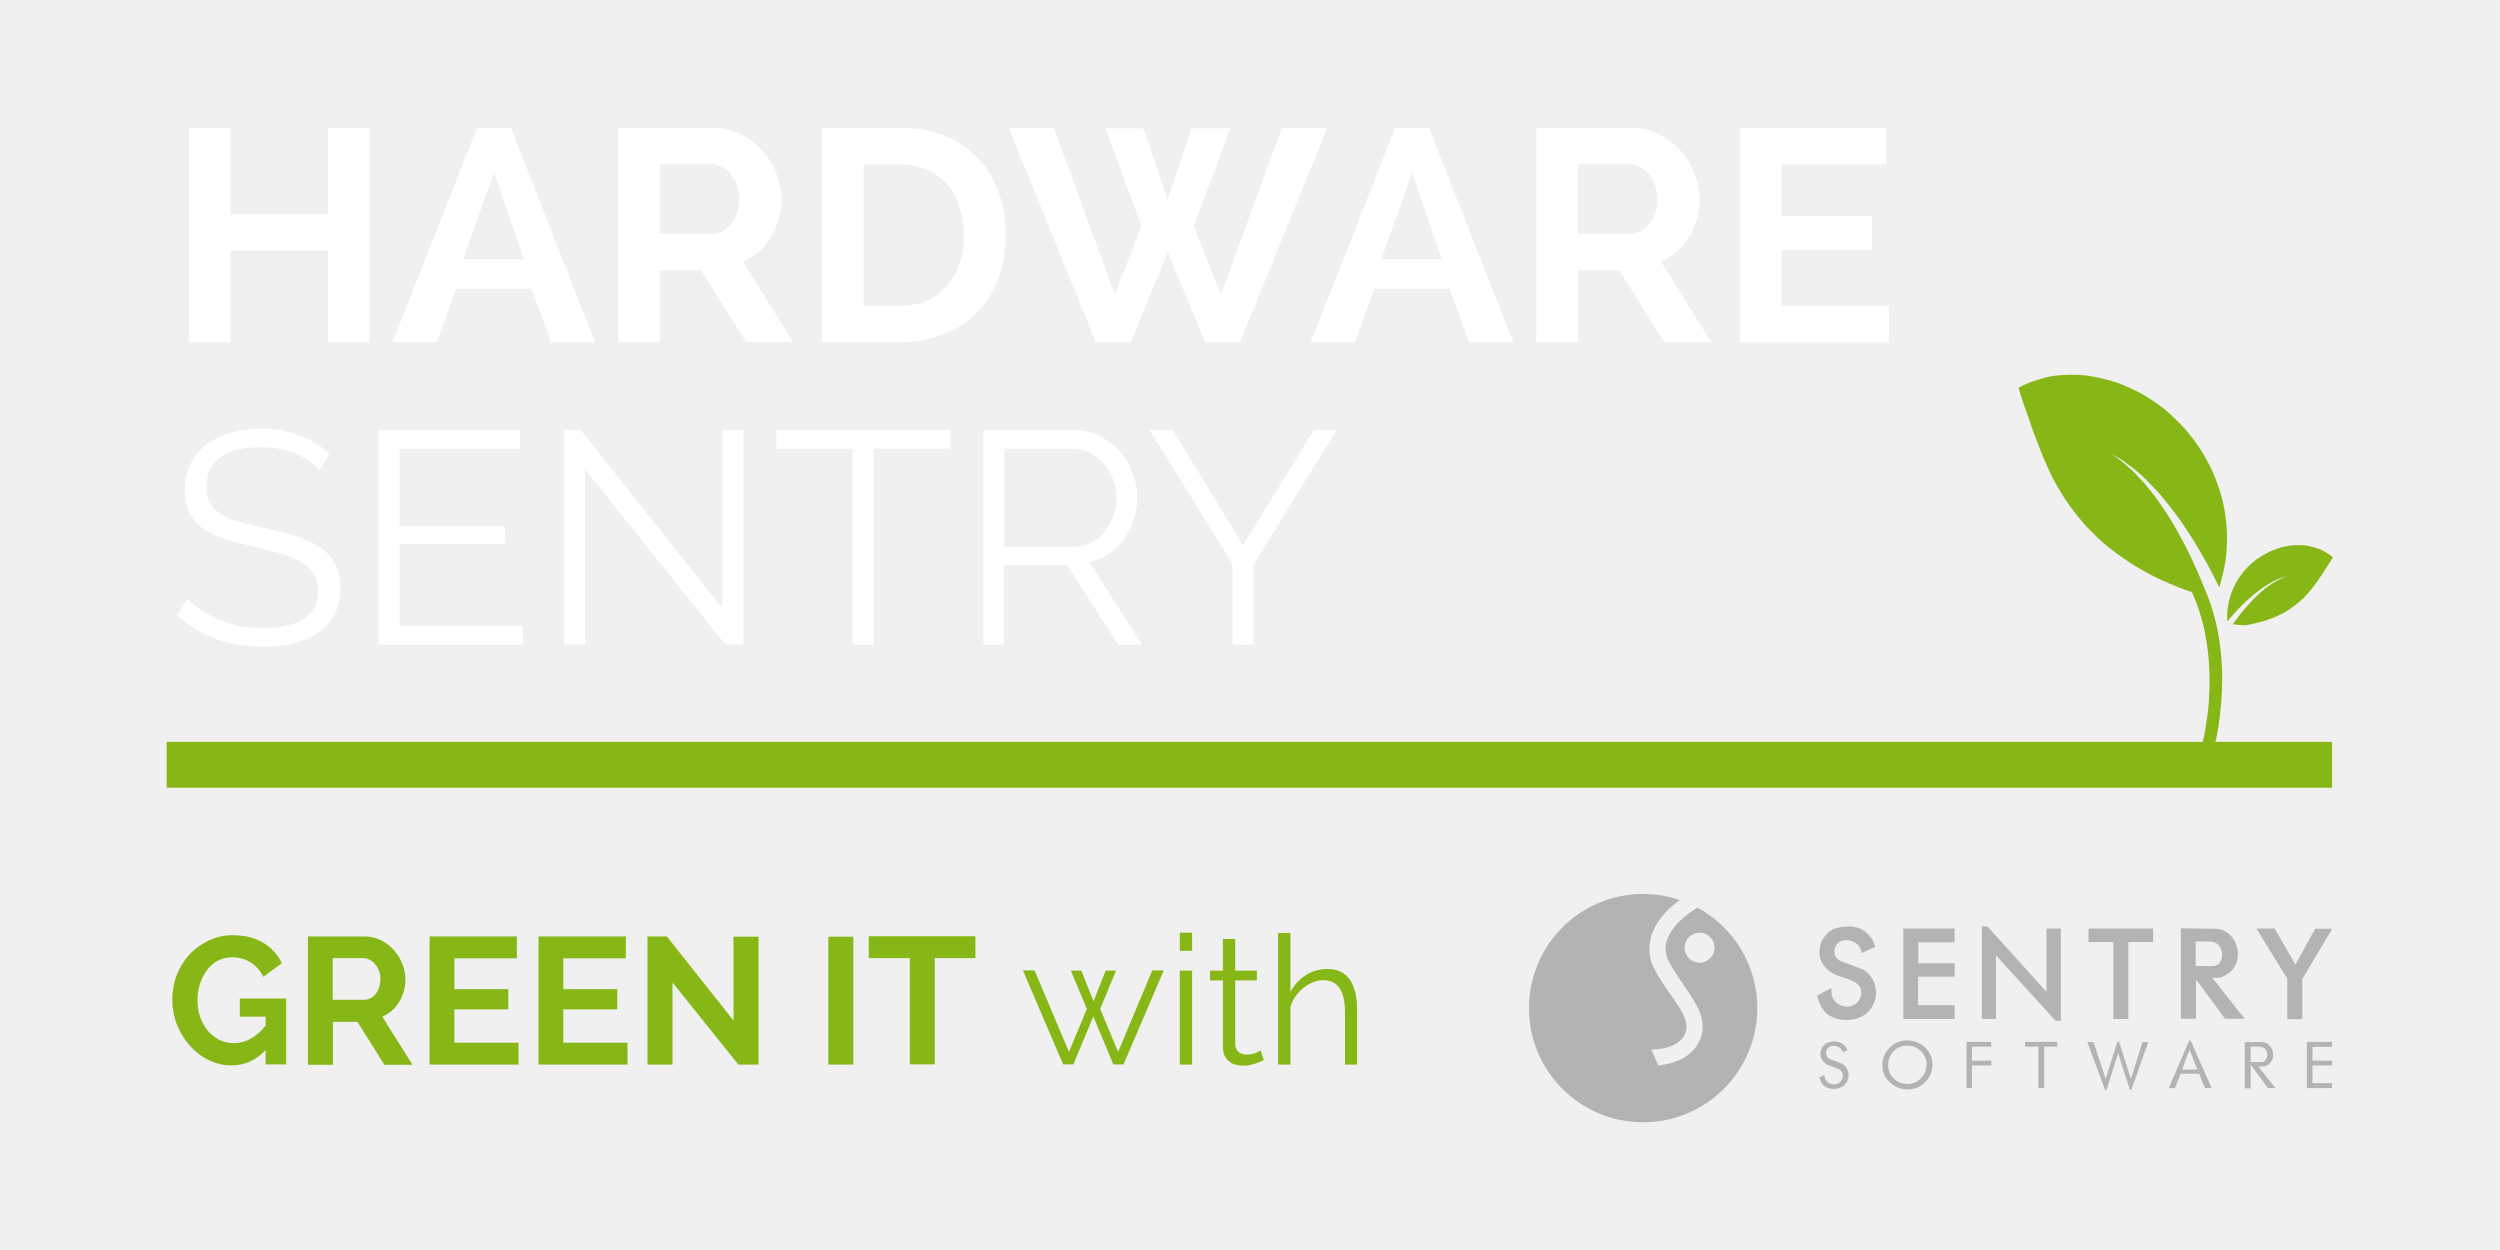
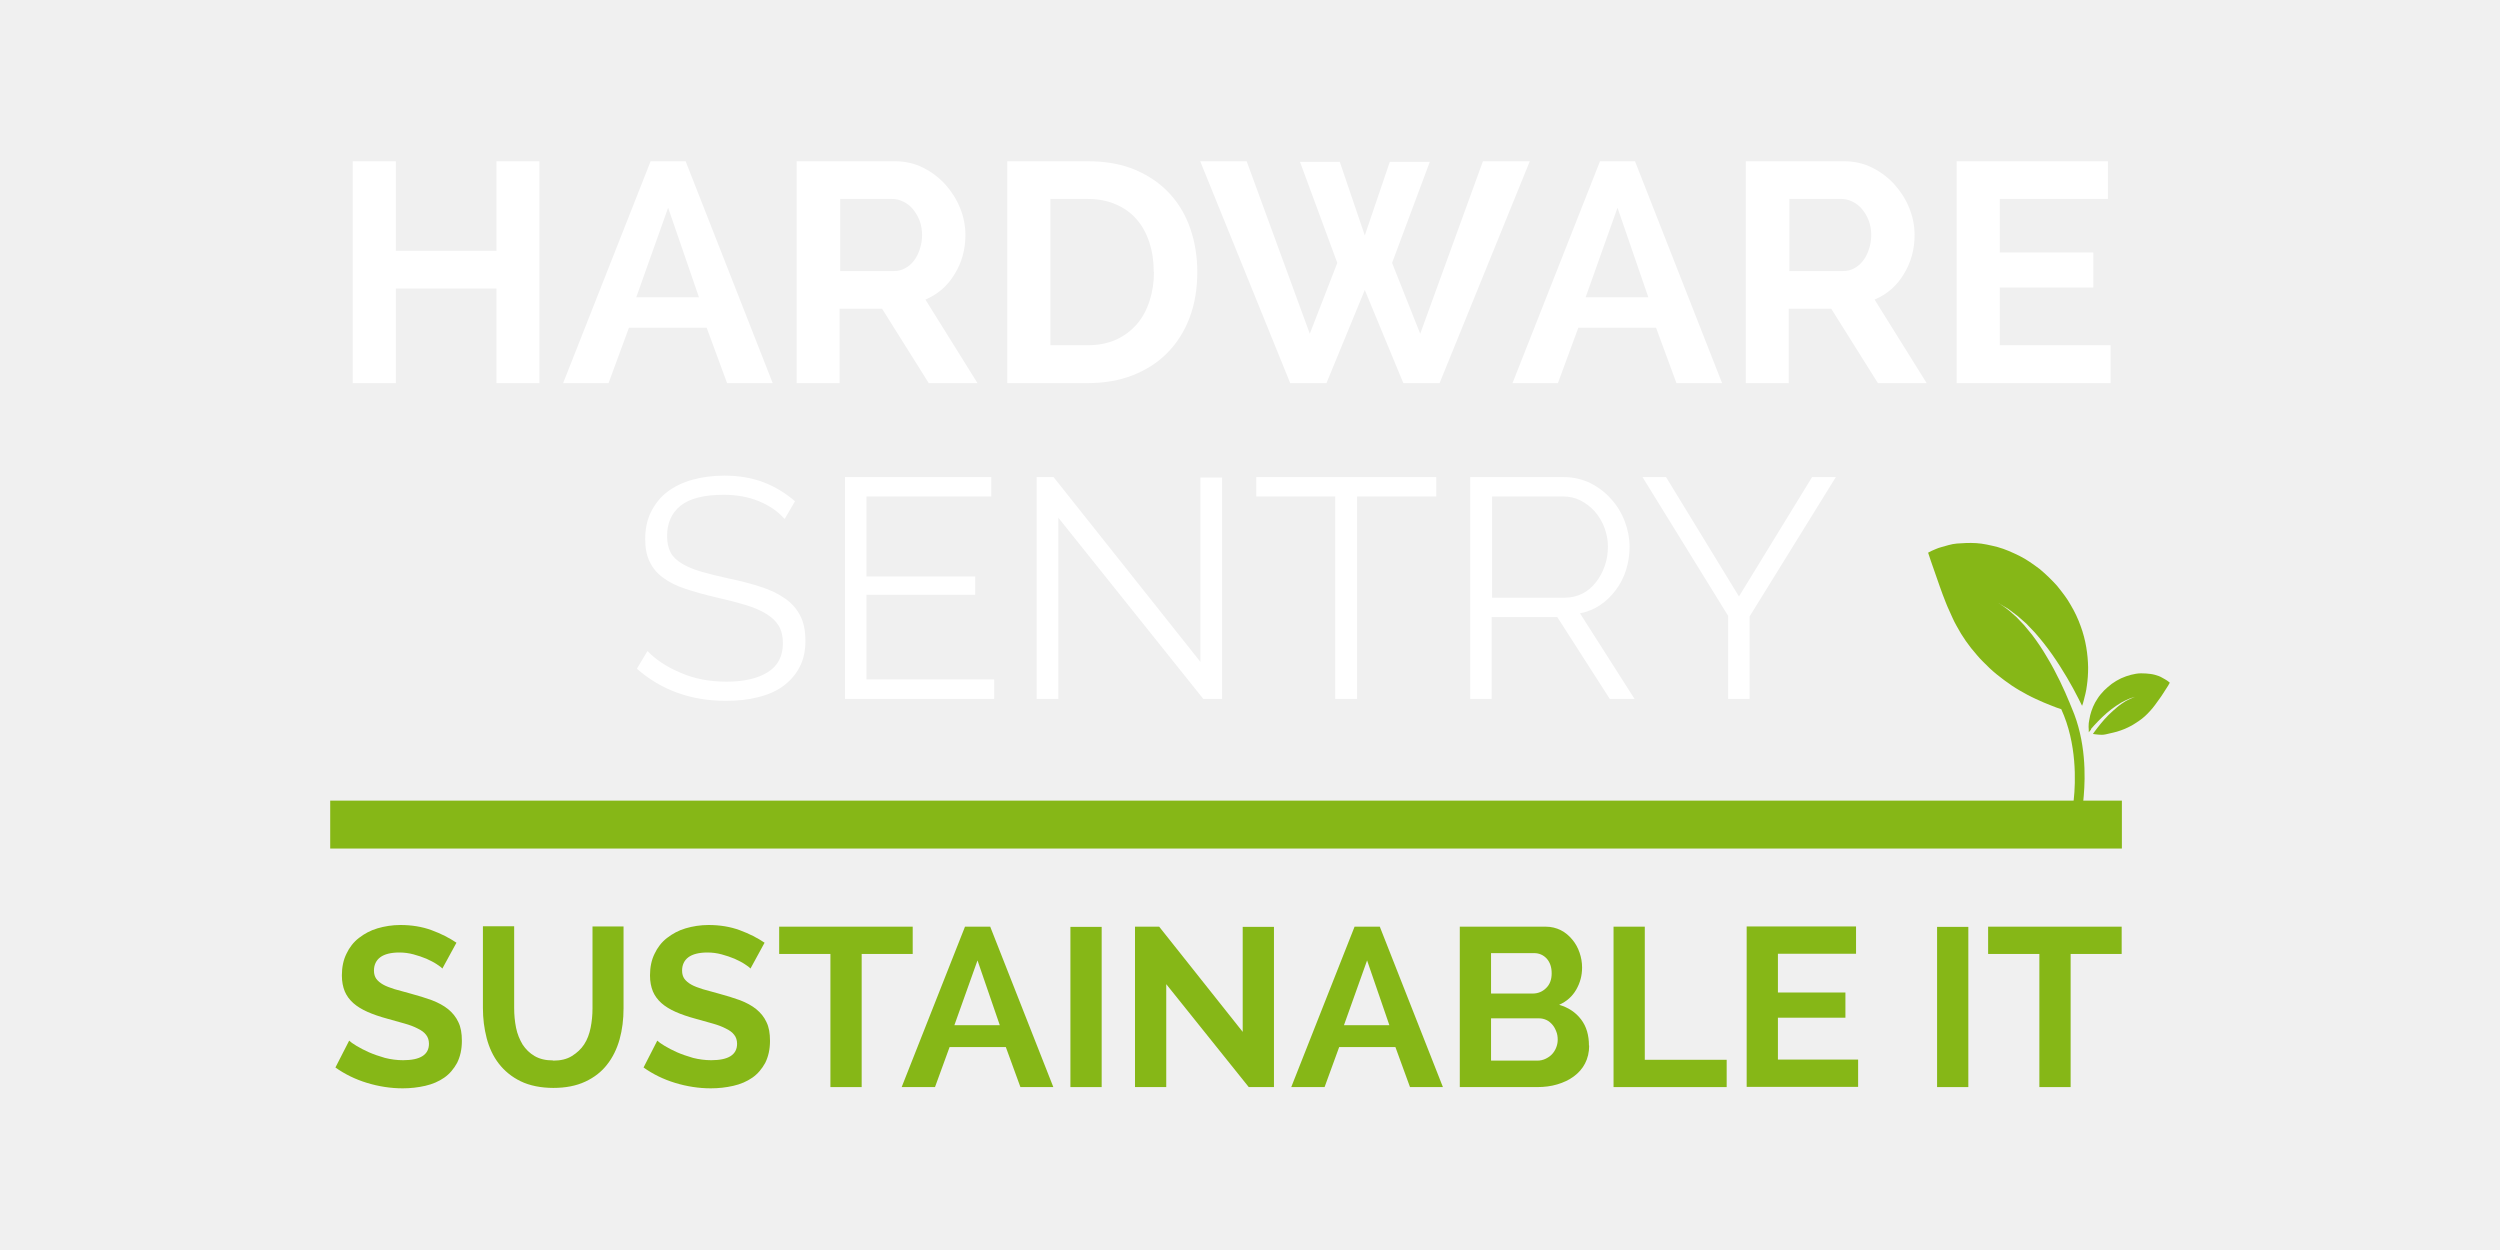
- <svg xmlns="http://www.w3.org/2000/svg" viewBox="0 0 120 60">
+ <svg xmlns="http://www.w3.org/2000/svg" id="storage_monitoring" viewBox="0 0 120 60">
  <defs>
-     <style>.e{fill:#fff;}.f{fill:#86b717;}.g{fill:#b3b3b3;}</style>
+     <style>.cls-1{fill:#fff;}.cls-2{fill:#86b717;}</style>
  </defs>
-   <g id="a" />
-   <g id="b">
-     <g id="c" />
-     <g id="d" />
-     <g>
-       <g>
-         <g>
-           <g>
-             <path class="g" d="M89.98,45.36l.03,.09-.65,.3-.03-.13c-.04-.15-.11-.26-.25-.35h0c-.14-.09-.29-.14-.45-.14h0c-.12,0-.23,.02-.31,.07h0c-.08,.04-.15,.11-.21,.21h0c-.04,.09-.06,.17-.06,.26h0c0,.21,.09,.35,.29,.46h0l1.06,.39h0c.21,.12,.37,.28,.48,.48h0c.11,.2,.17,.41,.17,.64h0c0,.19-.04,.38-.12,.55h0c-.08,.18-.2,.34-.36,.48h0c-.28,.19-.59,.29-.94,.29h0c-.31,0-.59-.08-.86-.24h0c-.14-.1-.25-.22-.33-.36h0c-.07-.13-.14-.3-.2-.49h0l-.02-.09,.69-.35v.17c0,.21,.07,.37,.22,.51h0c.15,.14,.32,.2,.52,.21h0c.08,0,.15-.01,.23-.04h0c.07-.02,.15-.06,.22-.12h0c.07-.05,.12-.12,.17-.22h0c.04-.09,.07-.19,.07-.29h0c0-.16-.04-.27-.09-.32h0c-.08-.08-.14-.14-.17-.16h0s-.13-.07-.26-.13h0l-.72-.25c-.23-.11-.41-.25-.55-.44h0c-.14-.19-.22-.41-.22-.65h0c0-.07,.02-.17,.04-.32h0c.03-.17,.13-.34,.29-.52h0c.16-.18,.34-.29,.55-.33h0c.18-.04,.35-.06,.49-.06h0c.06,0,.11,0,.15,0h0s.13,.02,.27,.05h0c.16,.03,.33,.12,.49,.27h0c.17,.15,.3,.33,.36,.55h0" />
-             <path class="g" d="M91.36,48.91v-4.34h2.46v.66h-1.74v1.01h1.74v.64h-1.75v1.37h1.75v.66h-2.46Z" />
-             <path class="g" d="M98.82,49h-.15l-2.86-3.14v3.05h-.68v-4.44h.27l2.83,3.14v-3.04h.69v4.43h-.11Z" />
-             <path class="g" d="M101.44,48.91v-3.69h-1.19v-.65h3.1v.65h-1.19v3.69h-.73Z" />
-             <path class="g" d="M107.61,48.73l.14,.17h-.95l-1.39-1.89h0v1.89h-.73v-4.34l1.63,.02c.32,0,.6,.13,.8,.37h0c.2,.24,.31,.53,.31,.84h0c0,.17-.03,.33-.09,.47h0c-.06,.15-.16,.29-.3,.41h0c-.15,.12-.31,.21-.49,.26h-.35l1.41,1.79m-2.2-2.35h.81c.15,0,.25-.05,.33-.15h0c.08-.11,.12-.23,.12-.39h0c0-.13-.03-.25-.09-.36h0c-.06-.1-.13-.17-.24-.22h0s-.09-.03-.14-.04h0s-.09-.02-.12-.02h-.68v1.17h0Z" />
-             <path class="g" d="M109.79,48.91v-1.93l-1.48-2.41h.87l1,1.73,.95-1.72h.82l-1.44,2.41v1.93h-.72Z" />
-           </g>
-           <g>
-             <path class="g" d="M88.7,50.4l-.24,.11c-.02-.09-.08-.17-.16-.22-.08-.06-.18-.09-.28-.09-.07,0-.14,.01-.19,.04-.06,.03-.1,.08-.14,.14-.02,.05-.04,.11-.04,.16,0,.13,.06,.24,.19,.3l.57,.21c.1,.06,.18,.14,.24,.24,.06,.1,.08,.2,.08,.32,0,.1-.02,.19-.06,.28-.04,.09-.1,.17-.18,.23-.14,.1-.3,.15-.47,.15-.16,0-.3-.04-.43-.12-.07-.05-.12-.11-.16-.18-.04-.07-.07-.15-.1-.25l.24-.12c0,.13,.05,.23,.13,.32,.09,.08,.2,.13,.32,.13,.05,0,.1,0,.14-.02,.05-.01,.09-.04,.14-.07,.05-.03,.08-.08,.11-.14,.03-.06,.04-.12,.04-.18,0-.1-.02-.17-.06-.21-.04-.05-.08-.08-.1-.09-.02-.02-.08-.04-.15-.07l-.38-.14c-.11-.05-.21-.13-.28-.22-.07-.09-.1-.2-.1-.32,0-.03,0-.08,.02-.16,.02-.08,.06-.16,.14-.25,.08-.09,.17-.14,.26-.16,.09-.02,.18-.03,.25-.03,.03,0,.06,0,.07,0,.02,0,.06,.01,.14,.03,.07,.02,.16,.06,.24,.13,.09,.07,.14,.16,.18,.27Z" />
-             <path class="g" d="M92.76,51.1c0,.33-.12,.61-.35,.84-.23,.23-.51,.35-.84,.35s-.62-.11-.86-.34c-.24-.22-.36-.5-.36-.82s.12-.61,.35-.84c.23-.23,.51-.35,.84-.35s.62,.11,.86,.34c.24,.22,.36,.5,.36,.82Zm-.28,0c0-.25-.09-.47-.28-.65-.18-.18-.41-.26-.66-.26s-.47,.09-.65,.28c-.18,.18-.26,.41-.26,.66s.09,.47,.27,.64c.18,.18,.4,.26,.66,.26s.47-.09,.65-.28c.18-.18,.26-.4,.26-.66Z" />
-             <path class="g" d="M95.58,51.14h-.93v1.09h-.26v-2.22h1.19v.23h-.93v.67h.93v.23Z" />
-             <path class="g" d="M98.76,50.24h-.64v1.99h-.28v-1.99h-.64v-.23h1.55v.23Z" />
-             <path class="g" d="M103.12,50.01l-.81,2.29h-.08l-.56-1.75-.55,1.76h-.08l-.85-2.29h.3l.58,1.77,.57-1.8h.07l.57,1.8,.56-1.77h.29Z" />
-             <path class="g" d="M106.15,52.23h-.31l-.28-.69h-.89l-.28,.69h-.29l.98-2.28h.07l1.01,2.28Zm-.68-.89l-.37-.96-.36,.96h.73Z" />
-             <path class="g" d="M109.22,52.23h-.36l-.83-1.13v1.14h-.28v-2.22h.82c.16,0,.29,.07,.39,.19,.1,.12,.15,.26,.15,.42,0,.08-.01,.16-.04,.23-.03,.07-.08,.14-.14,.2-.07,.06-.15,.1-.24,.13h-.29l.83,1.05Zm-.61-1.95s-.05-.02-.08-.03c-.03,0-.06-.01-.08-.01h-.42v.74h.5c.1,0,.17-.03,.22-.1,.05-.07,.08-.15,.08-.24,0-.08-.02-.15-.05-.22-.04-.07-.09-.11-.16-.14Z" />
-             <path class="g" d="M111.94,52.23h-1.21v-2.22h1.21v.24h-.94v.66h.94v.23h-.94v.85h.94v.24Z" />
-           </g>
-         </g>
-         <path class="g" d="M81.48,43.56c-1.13,.7-1.54,1.43-1.53,1.99,0,.2,.05,.4,.15,.59,.29,.56,.67,1.06,1,1.56,.32,.49,.62,.99,.63,1.58,0,.21-.04,.44-.14,.65-.27,.62-.82,.92-1.28,1.07-.27,.08-.51,.12-.71,.14l-.34-.76h0c.1,0,.46-.01,.81-.12,.36-.11,.67-.31,.81-.64,.05-.12,.07-.23,.07-.35,0-.3-.18-.69-.5-1.15-.31-.46-.72-.99-1.05-1.63-.15-.29-.23-.61-.23-.94,0-.83,.49-1.64,1.46-2.35-.55-.19-1.15-.29-1.76-.29-3.03,0-5.48,2.46-5.48,5.48s2.45,5.48,5.48,5.48,5.48-2.46,5.48-5.48c0-2.09-1.16-3.9-2.88-4.83Zm.26,2.63c-.39,.09-.77-.15-.86-.54-.09-.39,.15-.77,.54-.86,.39-.09,.77,.15,.86,.54,.09,.39-.15,.77-.54,.86Z" />
-       </g>
-       <rect class="f" x="8" y="35.61" width="103.94" height="2.2" />
-       <g>
-         <path class="f" d="M106.2,36.08c.26-.74,.35-1.62,.41-2.25h0c.11-1.21,.14-3.42-.75-5.48-.04-.11-.09-.22-.14-.35-.33-.8-.81-1.85-1.4-2.84-.29-.5-.62-.97-.94-1.41-.17-.21-.34-.41-.49-.6-.17-.18-.33-.35-.48-.51-.16-.14-.31-.27-.44-.39-.13-.12-.26-.2-.36-.28-.21-.14-.33-.23-.33-.23,0,0,.12,.07,.34,.2,.11,.07,.25,.13,.39,.25,.14,.11,.31,.23,.48,.36,.16,.14,.34,.3,.53,.48,.17,.18,.36,.37,.55,.57,.36,.42,.73,.88,1.07,1.36,.68,.96,1.26,1.99,1.66,2.78,.08,.16,.15,.31,.22,.45,.04-.1,.08-.22,.1-.34,.07-.26,.15-.58,.2-.93,.05-.35,.08-.73,.08-1.14-.02-.81-.14-1.72-.48-2.6-.15-.45-.37-.88-.61-1.3-.24-.43-.55-.83-.86-1.21-.34-.38-.7-.73-1.09-1.06-.41-.31-.82-.59-1.27-.82-.46-.22-.89-.42-1.36-.54-.47-.12-.91-.22-1.34-.25-.45-.02-.85-.01-1.21,.03-.36,.03-.7,.15-.96,.23-.26,.07-.48,.18-.61,.24-.14,.06-.22,.11-.22,.11,0,0,.03,.08,.07,.24,.05,.14,.11,.38,.2,.61,.08,.23,.18,.51,.29,.83,.1,.31,.22,.63,.35,.95,.12,.32,.25,.67,.4,.99,.14,.32,.29,.67,.47,.97,.35,.64,.77,1.25,1.26,1.82,.24,.3,.52,.55,.8,.83,.28,.27,.59,.51,.9,.74,.32,.23,.64,.45,.98,.65,.34,.2,.67,.38,1.01,.54,.34,.16,.67,.3,.98,.42,.21,.09,.42,.15,.61,.22,1,2.15,.89,4.58,.78,5.66-.02,.18-.05,.37-.08,.57h0c-.07,.48-.16,.99-.32,1.47" />
-         <path class="f" d="M107.06,29.65c.25-.29,.6-.67,.99-1,.19-.17,.4-.32,.59-.46,.1-.06,.2-.13,.29-.18,.1-.05,.19-.1,.27-.15,.09-.04,.17-.07,.24-.1,.07-.03,.14-.05,.19-.06,.11-.03,.17-.05,.17-.05l-.16,.06c-.05,.02-.12,.04-.18,.08-.07,.04-.14,.08-.23,.12-.08,.05-.17,.11-.26,.16-.09,.07-.18,.13-.27,.2-.18,.15-.37,.32-.54,.5-.35,.36-.67,.75-.89,1.06-.03,.05-.07,.09-.1,.13,0,0,.3,.05,.56,.05,.14,0,.3-.04,.46-.08,.16-.03,.32-.08,.48-.12,.16-.05,.32-.11,.48-.17,.16-.07,.31-.14,.46-.22,.15-.09,.29-.17,.42-.27,.27-.19,.51-.4,.72-.64,.11-.11,.21-.24,.3-.36,.1-.12,.19-.25,.27-.38,.09-.12,.17-.24,.24-.36,.08-.12,.15-.23,.21-.32,.06-.09,.11-.18,.15-.24,.04-.06,.06-.09,.06-.09,0,0-.03-.03-.08-.07-.05-.04-.13-.11-.23-.16-.1-.06-.24-.15-.38-.19-.15-.05-.32-.1-.51-.14-.19-.03-.38-.04-.59-.03-.21,0-.42,.04-.63,.09-.21,.05-.42,.13-.62,.22-.2,.1-.39,.21-.57,.33-.17,.13-.35,.27-.49,.42-.15,.15-.28,.32-.4,.49-.23,.34-.38,.71-.47,1.05-.04,.17-.07,.34-.09,.49-.02,.15-.02,.3-.01,.41,0,.06,0,.11,0,.16,.04-.05,.09-.11,.14-.17Z" />
-       </g>
-       <g>
-         <path class="e" d="M17.73,6.13v10.3h-1.99v-4.4h-4.67v4.4h-2V6.13h2v4.16h4.67V6.13h1.99Z" />
-         <path class="e" d="M18.84,16.43l4.06-10.3h1.62l4.05,10.3h-2.12l-.94-2.57h-3.61l-.94,2.57h-2.12Zm4.87-8.14l-1.48,4.16h2.92l-1.44-4.16Z" />
-         <path class="e" d="M29.67,16.43V6.13h4.56c.47,0,.91,.1,1.31,.3,.4,.2,.75,.46,1.04,.78,.29,.32,.52,.69,.68,1.1,.16,.41,.25,.82,.25,1.24,0,.67-.17,1.27-.5,1.82s-.79,.94-1.36,1.18l2.42,3.87h-2.26l-2.16-3.45h-1.97v3.45h-2Zm2-5.21h2.51c.18,0,.36-.04,.52-.13,.16-.09,.3-.21,.41-.36,.12-.15,.21-.33,.28-.53,.07-.2,.1-.42,.1-.65s-.04-.46-.12-.67c-.08-.2-.18-.38-.31-.53-.13-.15-.28-.27-.45-.35-.17-.08-.34-.12-.52-.12h-2.42v3.34Z" />
-         <path class="e" d="M39.45,16.43V6.13h3.74c.84,0,1.58,.14,2.21,.41,.63,.27,1.16,.64,1.59,1.1,.43,.46,.74,1.01,.96,1.63s.32,1.29,.32,1.99c0,.78-.12,1.49-.36,2.13-.24,.63-.58,1.18-1.02,1.62-.44,.45-.98,.8-1.6,1.04-.62,.25-1.32,.37-2.1,.37h-3.74Zm6.8-5.16c0-.49-.07-.95-.2-1.36-.14-.42-.33-.77-.59-1.07-.26-.3-.58-.53-.96-.7-.38-.16-.81-.25-1.3-.25h-1.74v6.79h1.74c.49,0,.93-.09,1.31-.26,.38-.17,.7-.41,.96-.72,.26-.3,.45-.66,.59-1.08,.14-.42,.2-.87,.2-1.35Z" />
-         <path class="e" d="M53.04,6.16h1.84l1.16,3.41,1.16-3.41h1.86l-1.76,4.69,1.31,3.29,2.92-8.01h2.18l-4.19,10.3h-1.68l-1.78-4.32-1.78,4.32h-1.68l-4.18-10.3h2.16l2.93,8.01,1.28-3.29-1.73-4.69Z" />
-         <path class="e" d="M62.91,16.43l4.06-10.3h1.62l4.05,10.3h-2.12l-.94-2.57h-3.61l-.94,2.57h-2.12Zm4.87-8.14l-1.48,4.16h2.92l-1.44-4.16Z" />
-         <path class="e" d="M73.74,16.43V6.13h4.56c.47,0,.91,.1,1.31,.3,.4,.2,.75,.46,1.04,.78,.29,.32,.52,.69,.68,1.1,.16,.41,.25,.82,.25,1.24,0,.67-.17,1.27-.5,1.82s-.79,.94-1.36,1.18l2.42,3.87h-2.26l-2.16-3.45h-1.97v3.45h-2Zm2-5.21h2.51c.18,0,.36-.04,.52-.13,.16-.09,.3-.21,.41-.36,.12-.15,.21-.33,.28-.53,.07-.2,.1-.42,.1-.65s-.04-.46-.12-.67c-.08-.2-.18-.38-.31-.53-.13-.15-.28-.27-.45-.35-.17-.08-.34-.12-.52-.12h-2.42v3.34Z" />
-         <path class="e" d="M90.67,14.68v1.76h-7.15V6.13h7.02v1.76h-5.02v2.48h4.34v1.62h-4.34v2.68h5.15Z" />
-         <path class="e" d="M15.35,22.57c-.29-.33-.68-.59-1.17-.8-.49-.2-1.04-.3-1.65-.3-.92,0-1.59,.17-2,.52-.42,.34-.62,.81-.62,1.4,0,.31,.06,.56,.17,.76,.11,.2,.29,.37,.52,.52,.24,.15,.54,.27,.9,.38s.79,.21,1.28,.32c.55,.12,1.04,.24,1.48,.38,.44,.14,.81,.32,1.12,.54,.31,.22,.55,.48,.71,.8,.16,.31,.25,.7,.25,1.17s-.09,.88-.28,1.23c-.18,.35-.44,.64-.77,.87-.33,.23-.72,.4-1.18,.52-.45,.11-.95,.17-1.48,.17-1.62,0-2.99-.5-4.13-1.49l.49-.83c.38,.4,.88,.73,1.52,1.01,.64,.28,1.35,.41,2.13,.41,.82,0,1.47-.15,1.93-.44,.46-.29,.7-.74,.7-1.34,0-.32-.07-.59-.2-.81-.13-.22-.33-.41-.59-.57-.26-.16-.59-.3-.98-.41-.39-.12-.84-.23-1.36-.35-.54-.13-1.02-.26-1.42-.39-.41-.14-.75-.3-1.02-.51-.28-.2-.48-.45-.62-.73-.14-.29-.21-.64-.21-1.05,0-.47,.09-.9,.27-1.27,.18-.37,.43-.68,.75-.93,.32-.25,.71-.44,1.16-.57,.45-.13,.95-.2,1.49-.2,.68,0,1.28,.1,1.82,.31,.54,.21,1.02,.5,1.46,.88l-.48,.81Z" />
-         <path class="e" d="M25.1,30.04v.9h-6.92v-10.3h6.79v.9h-5.79v3.71h5.05v.86h-5.05v3.93h5.92Z" />
-         <path class="e" d="M28.08,22.52v8.41h-1v-10.3h.78l6.82,8.57v-8.56h1v10.29h-.87l-6.73-8.41Z" />
-         <path class="e" d="M45.62,21.54h-3.67v9.4h-1.02v-9.4h-3.67v-.9h8.36v.9Z" />
-         <path class="e" d="M47.2,30.94v-10.3h4.34c.44,0,.86,.09,1.23,.28s.7,.44,.97,.74c.27,.3,.48,.65,.63,1.04,.15,.39,.22,.78,.22,1.18s-.06,.74-.17,1.08c-.11,.34-.27,.65-.47,.93-.2,.28-.44,.51-.73,.7-.28,.19-.59,.32-.94,.38l2.54,3.97h-1.15l-2.44-3.8h-3.05v3.8h-1Zm1-4.7h3.38c.3,0,.57-.07,.82-.2,.25-.13,.46-.31,.63-.53s.31-.47,.41-.75c.1-.28,.15-.58,.15-.88s-.06-.61-.17-.89-.26-.53-.45-.75c-.19-.21-.41-.38-.67-.51-.26-.13-.52-.19-.8-.19h-3.29v4.7Z" />
-         <path class="e" d="M56.29,20.64l3.38,5.54,3.39-5.54h1.1l-4,6.47v3.83h-1v-3.86l-3.97-6.44h1.1Z" />
-       </g>
-       <g>
-         <path class="f" d="M12.76,50.4c-.47,.49-1.02,.74-1.64,.74-.39,0-.76-.09-1.11-.26-.35-.17-.65-.41-.91-.7s-.46-.63-.61-1.01-.22-.78-.22-1.19,.07-.82,.22-1.19c.15-.37,.35-.7,.61-.98,.26-.28,.57-.5,.93-.67s.74-.25,1.16-.25c.56,0,1.04,.12,1.44,.36,.4,.24,.7,.57,.9,.98l-.89,.66c-.15-.31-.36-.54-.62-.7-.26-.16-.55-.24-.87-.24-.25,0-.48,.05-.69,.16-.21,.11-.38,.26-.52,.45-.14,.19-.26,.41-.34,.66-.08,.25-.12,.51-.12,.79s.04,.56,.13,.81c.09,.25,.21,.47,.36,.65s.34,.33,.55,.44c.21,.11,.44,.16,.7,.16,.57,0,1.08-.28,1.53-.84v-.43h-1.24v-.87h2.23v3.16h-.99v-.69Z" />
-         <path class="f" d="M14.78,51.1v-6.15h2.72c.28,0,.54,.06,.78,.18,.24,.12,.45,.27,.62,.47,.17,.19,.31,.41,.41,.66,.1,.25,.15,.49,.15,.74,0,.4-.1,.76-.3,1.09s-.47,.56-.81,.71l1.45,2.31h-1.35l-1.29-2.06h-1.18v2.06h-1.2Zm1.2-3.11h1.5c.11,0,.21-.03,.31-.08,.1-.05,.18-.12,.25-.21,.07-.09,.12-.19,.16-.32,.04-.12,.06-.25,.06-.39s-.02-.28-.07-.4-.11-.23-.19-.32c-.08-.09-.17-.16-.27-.21-.1-.05-.2-.07-.31-.07h-1.45v1.99Z" />
-         <path class="f" d="M24.89,50.05v1.05h-4.27v-6.15h4.19v1.05h-3v1.48h2.59v.97h-2.59v1.6h3.07Z" />
-         <path class="f" d="M30.12,50.05v1.05h-4.27v-6.15h4.19v1.05h-3v1.48h2.59v.97h-2.59v1.6h3.07Z" />
-         <path class="f" d="M32.28,47.16v3.94h-1.2v-6.15h.93l3.2,4.04v-4.03h1.2v6.14h-.97l-3.16-3.94Z" />
-         <path class="f" d="M39.76,51.1v-6.14h1.2v6.14h-1.2Z" />
-         <path class="f" d="M46.83,45.99h-1.96v5.1h-1.2v-5.1h-1.97v-1.05h5.12v1.05Z" />
-         <path class="f" d="M55.29,46.58h.57l-1.93,4.51h-.49l-.96-2.3-.96,2.3h-.49l-1.93-4.51h.56l1.65,3.91,.86-2.06-.77-1.84h.5l.59,1.47,.58-1.47h.5l-.76,1.84,.86,2.06,1.64-3.91Z" />
-         <path class="f" d="M56.63,45.64v-.87h.59v.87h-.59Zm0,5.46v-4.51h.59v4.51h-.59Z" />
-         <path class="f" d="M60.67,50.88s-.09,.04-.15,.07-.14,.06-.23,.09c-.09,.03-.18,.05-.29,.08s-.23,.03-.35,.03c-.13,0-.25-.02-.36-.05s-.22-.09-.3-.16c-.09-.07-.16-.16-.21-.27-.05-.11-.08-.24-.08-.38v-3.23h-.62v-.47h.62v-1.52h.59v1.52h1.04v.47h-1.04v3.07c.01,.17,.07,.29,.17,.37,.1,.08,.23,.12,.37,.12,.17,0,.31-.03,.44-.08,.13-.05,.21-.09,.24-.12l.16,.48Z" />
-         <path class="f" d="M65.15,51.1h-.59v-2.52c0-.51-.09-.9-.26-1.15-.18-.25-.43-.38-.78-.38-.17,0-.33,.03-.5,.1s-.32,.16-.46,.27c-.14,.12-.27,.25-.38,.41-.11,.16-.19,.33-.24,.51v2.76h-.59v-6.32h.59v2.83c.18-.34,.44-.61,.75-.81,.32-.2,.66-.29,1.02-.29,.26,0,.48,.05,.66,.14,.18,.1,.33,.23,.44,.4,.11,.17,.19,.38,.25,.62s.08,.5,.08,.79v2.64Z" />
-       </g>
-     </g>
+   <g>
+     <path class="cls-2" d="M99.71,39.93c.2-.57,.27-1.24,.31-1.73h0c.08-.93,.11-2.63-.57-4.2-.03-.08-.07-.17-.11-.27-.25-.61-.62-1.42-1.08-2.18-.22-.38-.47-.75-.72-1.08-.13-.16-.26-.32-.38-.46-.13-.14-.26-.27-.37-.39-.13-.11-.24-.21-.34-.3-.1-.09-.2-.15-.28-.21-.16-.11-.25-.17-.25-.17,0,0,.1,.06,.26,.16,.08,.05,.19,.1,.3,.19,.11,.08,.23,.17,.37,.28,.12,.11,.26,.23,.41,.36,.13,.14,.28,.29,.42,.44,.28,.32,.56,.67,.82,1.04,.52,.74,.97,1.53,1.27,2.13,.06,.12,.12,.24,.17,.34,.03-.08,.06-.17,.08-.26,.05-.2,.12-.44,.15-.71,.04-.27,.06-.56,.06-.87-.01-.62-.11-1.32-.36-1.99-.12-.34-.28-.68-.47-1-.18-.33-.42-.63-.66-.93-.26-.29-.54-.56-.84-.81-.32-.24-.63-.46-.97-.63-.35-.17-.68-.32-1.04-.42-.36-.09-.7-.17-1.03-.19-.34-.02-.65,0-.93,.02-.27,.02-.54,.12-.74,.17-.2,.05-.36,.14-.47,.18-.11,.05-.17,.09-.17,.09,0,0,.02,.06,.06,.18,.04,.11,.09,.29,.16,.47,.06,.18,.14,.39,.22,.63,.08,.24,.17,.48,.26,.73,.1,.25,.19,.51,.31,.76,.11,.24,.22,.51,.36,.75,.26,.49,.59,.96,.97,1.39,.19,.23,.4,.42,.61,.63,.21,.2,.45,.39,.69,.57,.24,.18,.49,.35,.75,.5,.26,.15,.51,.29,.78,.41,.26,.12,.51,.23,.75,.32,.16,.07,.32,.12,.47,.17,.76,1.65,.69,3.51,.6,4.34-.02,.13-.04,.28-.06,.44h0c-.05,.36-.12,.76-.25,1.13" />
+     <path class="cls-2" d="M100.37,34.99c.19-.22,.46-.51,.76-.77,.15-.13,.31-.25,.46-.35,.08-.05,.15-.1,.22-.14,.08-.04,.15-.08,.21-.11,.07-.03,.13-.06,.18-.08,.05-.03,.11-.04,.15-.05l.13-.04-.12,.05s-.09,.03-.14,.06c-.05,.03-.11,.06-.18,.09-.06,.04-.13,.08-.2,.13-.07,.05-.14,.1-.21,.16-.14,.12-.28,.24-.42,.38-.27,.27-.51,.58-.68,.81-.03,.04-.05,.07-.07,.1,0,0,.23,.04,.43,.04,.11,0,.23-.03,.35-.06,.12-.02,.24-.06,.37-.09,.13-.04,.25-.08,.37-.13,.12-.05,.24-.11,.35-.17,.11-.07,.22-.13,.33-.21,.21-.14,.39-.31,.55-.49,.08-.08,.16-.19,.23-.28,.07-.09,.14-.19,.21-.29,.07-.09,.13-.19,.19-.28,.06-.09,.12-.18,.16-.25,.05-.07,.09-.14,.11-.18,.03-.05,.04-.07,.04-.07,0,0-.02-.02-.06-.05-.04-.03-.1-.08-.18-.12-.08-.04-.18-.11-.29-.15-.11-.04-.24-.08-.39-.1-.14-.02-.29-.03-.46-.03-.16,0-.32,.03-.48,.07-.16,.04-.32,.1-.48,.17-.15,.07-.3,.16-.44,.26-.13,.1-.26,.21-.38,.33-.11,.12-.22,.24-.3,.37-.18,.26-.29,.54-.36,.81-.03,.13-.05,.26-.07,.38-.01,.12-.01,.23,0,.32,0,.04,0,.08,0,.12,.03-.04,.07-.08,.11-.13Z" />
  </g>
+   <g>
+     <path class="cls-1" d="M25.89,7.74v10.65h-2.06v-4.54h-4.83v4.54h-2.07V7.74h2.07v4.3h4.83V7.74h2.06Z" />
+     <path class="cls-1" d="M27.03,18.39l4.2-10.65h1.68l4.18,10.65h-2.19l-.98-2.66h-3.73l-.98,2.66h-2.19Zm5.04-8.42l-1.53,4.3h3.01l-1.48-4.3Z" />
+     <path class="cls-1" d="M38.24,18.39V7.74h4.71c.49,0,.94,.1,1.36,.31,.42,.21,.77,.48,1.07,.81,.3,.34,.54,.71,.71,1.14,.17,.42,.25,.85,.25,1.28,0,.69-.17,1.32-.52,1.88-.34,.57-.81,.97-1.4,1.22l2.5,4.01h-2.34l-2.24-3.57h-2.04v3.57h-2.07Zm2.07-5.38h2.6c.19,0,.37-.04,.53-.13,.17-.09,.31-.21,.43-.37,.12-.15,.21-.34,.28-.55,.07-.21,.11-.44,.11-.68s-.04-.48-.12-.69c-.08-.21-.19-.39-.32-.55s-.29-.28-.46-.36c-.18-.09-.35-.13-.53-.13h-2.5v3.45Z" />
+     <path class="cls-1" d="M48.35,18.39V7.74h3.87c.87,0,1.63,.14,2.29,.42,.65,.28,1.2,.66,1.64,1.14,.44,.48,.77,1.04,.99,1.69,.22,.64,.33,1.33,.33,2.06,0,.81-.12,1.54-.37,2.2s-.6,1.21-1.06,1.68-1.01,.82-1.66,1.08c-.64,.25-1.37,.38-2.17,.38h-3.87Zm7.03-5.34c0-.51-.07-.98-.21-1.41-.14-.43-.34-.8-.61-1.11-.27-.31-.6-.55-1-.72-.39-.17-.84-.26-1.34-.26h-1.8v7.02h1.8c.51,0,.96-.09,1.36-.27,.39-.18,.72-.43,.99-.74,.27-.31,.47-.69,.61-1.12,.14-.43,.21-.89,.21-1.39Z" />
+     <path class="cls-1" d="M62.4,7.77h1.91l1.2,3.53,1.2-3.53h1.92l-1.81,4.85,1.35,3.4,3.01-8.28h2.25l-4.33,10.65h-1.74l-1.85-4.47-1.84,4.47h-1.74l-4.32-10.65h2.23l3.03,8.28,1.32-3.4-1.79-4.85Z" />
+     <path class="cls-1" d="M72.6,18.39l4.2-10.65h1.68l4.18,10.65h-2.19l-.98-2.66h-3.73l-.98,2.66h-2.19Zm5.04-8.42l-1.53,4.3h3.01l-1.48-4.3Z" />
+     <path class="cls-1" d="M83.8,18.39V7.74h4.71c.49,0,.94,.1,1.36,.31,.42,.21,.77,.48,1.07,.81,.3,.34,.54,.71,.71,1.14,.17,.42,.25,.85,.25,1.28,0,.69-.17,1.32-.52,1.88-.34,.57-.81,.97-1.4,1.22l2.5,4.01h-2.34l-2.24-3.57h-2.04v3.57h-2.07Zm2.07-5.38h2.6c.19,0,.37-.04,.53-.13,.17-.09,.31-.21,.43-.37,.12-.15,.21-.34,.28-.55,.07-.21,.11-.44,.11-.68s-.04-.48-.12-.69c-.08-.21-.19-.39-.32-.55s-.29-.28-.46-.36c-.18-.09-.35-.13-.53-.13h-2.5v3.45Z" />
+     <path class="cls-1" d="M101.31,16.57v1.82h-7.39V7.74h7.26v1.81h-5.19v2.57h4.49v1.68h-4.49v2.77h5.33Z" />
+     <path class="cls-1" d="M37.64,24.89c-.3-.34-.7-.62-1.21-.83-.5-.21-1.07-.31-1.7-.31-.95,0-1.64,.18-2.07,.53s-.64,.84-.64,1.45c0,.32,.06,.58,.17,.79s.29,.38,.54,.53,.55,.28,.93,.39c.38,.11,.82,.22,1.33,.33,.57,.12,1.08,.25,1.53,.4,.45,.14,.83,.33,1.15,.55s.57,.5,.74,.83c.17,.32,.25,.73,.25,1.21s-.09,.91-.29,1.28c-.19,.36-.46,.66-.79,.9s-.75,.42-1.21,.53c-.47,.12-.98,.17-1.53,.17-1.67,0-3.09-.51-4.27-1.54l.51-.85c.39,.41,.92,.76,1.58,1.04,.66,.29,1.39,.43,2.21,.43s1.51-.15,1.99-.46c.48-.3,.72-.77,.72-1.39,0-.33-.07-.61-.2-.83-.13-.22-.34-.42-.61-.58-.27-.17-.61-.31-1.01-.43-.4-.12-.87-.24-1.4-.36-.56-.13-1.05-.27-1.47-.41-.42-.14-.77-.31-1.06-.53-.29-.21-.5-.46-.64-.76-.15-.29-.22-.66-.22-1.09,0-.49,.09-.93,.28-1.31s.45-.71,.78-.96c.33-.25,.73-.45,1.2-.58,.46-.13,.98-.2,1.54-.2,.7,0,1.33,.11,1.88,.32,.55,.21,1.06,.52,1.51,.91l-.49,.84Z" />
+     <path class="cls-1" d="M47.72,32.62v.93h-7.16v-10.65h7.02v.93h-5.99v3.84h5.22v.88h-5.22v4.06h6.12Z" />
+     <path class="cls-1" d="M50.8,24.85v8.7h-1.04v-10.65h.81l7.05,8.87v-8.85h1.04v10.63h-.9l-6.96-8.7Z" />
+     <path class="cls-1" d="M68.93,23.83h-3.79v9.72h-1.05v-9.72h-3.79v-.93h8.64v.93Z" />
+     <path class="cls-1" d="M70.57,33.55v-10.65h4.49c.46,0,.88,.1,1.28,.29,.39,.2,.72,.45,1,.77,.28,.31,.5,.67,.65,1.07s.23,.8,.23,1.21-.06,.76-.17,1.12c-.11,.36-.28,.68-.49,.96s-.46,.53-.75,.72c-.29,.2-.62,.33-.97,.4l2.62,4.11h-1.19l-2.52-3.93h-3.15v3.93h-1.04Zm1.04-4.86h3.5c.31,0,.59-.07,.85-.2s.47-.32,.65-.55,.32-.49,.42-.78c.1-.29,.15-.6,.15-.92s-.06-.63-.17-.92-.27-.55-.46-.77c-.2-.22-.42-.39-.69-.53-.26-.13-.54-.19-.83-.19h-3.41v4.86Z" />
+     <path class="cls-1" d="M79.97,22.9l3.5,5.73,3.51-5.73h1.14l-4.14,6.69v3.96h-1.03v-3.99l-4.11-6.66h1.14Z" />
+   </g>
+   <g>
+     <path class="cls-2" d="M21.24,46.49c-.05-.05-.14-.12-.28-.21-.13-.09-.3-.17-.49-.26-.19-.08-.4-.15-.62-.21-.22-.06-.45-.09-.68-.09-.41,0-.72,.08-.92,.23-.2,.15-.3,.37-.3,.64,0,.16,.04,.29,.11,.39,.08,.11,.19,.2,.33,.28s.33,.15,.55,.22c.22,.06,.47,.13,.76,.21,.38,.1,.72,.21,1.03,.32,.31,.12,.57,.26,.78,.43,.21,.17,.38,.38,.49,.62,.12,.24,.17,.54,.17,.9,0,.41-.08,.76-.23,1.06-.16,.29-.36,.53-.62,.71-.26,.18-.56,.31-.91,.39-.35,.08-.71,.12-1.08,.12-.58,0-1.15-.09-1.71-.26-.56-.17-1.07-.42-1.52-.74l.66-1.29c.06,.06,.18,.15,.35,.25s.37,.21,.6,.31,.49,.19,.77,.27c.28,.07,.57,.11,.87,.11,.82,0,1.24-.26,1.24-.79,0-.17-.05-.32-.14-.43-.09-.12-.23-.22-.4-.3-.17-.09-.38-.17-.63-.24-.25-.07-.52-.15-.82-.23-.37-.1-.69-.21-.96-.33-.27-.12-.5-.26-.68-.42-.18-.16-.32-.35-.41-.56-.09-.22-.14-.47-.14-.77,0-.39,.07-.74,.22-1.04,.14-.3,.34-.56,.6-.76,.26-.2,.55-.36,.89-.46,.34-.1,.71-.16,1.1-.16,.54,0,1.04,.08,1.5,.25,.46,.17,.85,.37,1.19,.6l-.66,1.21Z" />
+     <path class="cls-2" d="M26.56,50.91c.35,0,.65-.07,.89-.22s.44-.33,.59-.56c.15-.23,.25-.5,.31-.8,.06-.3,.09-.61,.09-.93v-3.93h1.49v3.93c0,.53-.06,1.02-.19,1.49-.13,.46-.33,.87-.6,1.21-.27,.35-.62,.62-1.05,.82s-.94,.3-1.53,.3-1.14-.11-1.57-.32c-.43-.21-.78-.5-1.05-.85-.27-.35-.46-.76-.58-1.22s-.18-.94-.18-1.44v-3.93h1.5v3.93c0,.33,.03,.64,.09,.94,.06,.3,.17,.56,.31,.8,.15,.23,.34,.42,.58,.56,.24,.14,.53,.21,.88,.21Z" />
+     <path class="cls-2" d="M36.03,46.49c-.05-.05-.14-.12-.28-.21-.13-.09-.3-.17-.49-.26-.19-.08-.4-.15-.62-.21-.22-.06-.45-.09-.68-.09-.41,0-.72,.08-.92,.23-.2,.15-.3,.37-.3,.64,0,.16,.04,.29,.11,.39,.08,.11,.19,.2,.33,.28s.33,.15,.55,.22c.22,.06,.47,.13,.76,.21,.38,.1,.72,.21,1.03,.32,.31,.12,.57,.26,.78,.43,.21,.17,.38,.38,.49,.62,.12,.24,.17,.54,.17,.9,0,.41-.08,.76-.23,1.06-.16,.29-.36,.53-.62,.71-.26,.18-.56,.31-.91,.39-.35,.08-.71,.12-1.08,.12-.58,0-1.15-.09-1.71-.26-.56-.17-1.07-.42-1.52-.74l.66-1.29c.06,.06,.18,.15,.35,.25s.37,.21,.6,.31,.49,.19,.77,.27c.28,.07,.57,.11,.87,.11,.82,0,1.24-.26,1.24-.79,0-.17-.05-.32-.14-.43-.09-.12-.23-.22-.4-.3-.17-.09-.38-.17-.63-.24-.25-.07-.52-.15-.82-.23-.37-.1-.69-.21-.96-.33-.27-.12-.5-.26-.68-.42-.18-.16-.32-.35-.41-.56-.09-.22-.14-.47-.14-.77,0-.39,.07-.74,.22-1.04,.14-.3,.34-.56,.6-.76,.26-.2,.55-.36,.89-.46,.34-.1,.71-.16,1.1-.16,.54,0,1.04,.08,1.5,.25,.46,.17,.85,.37,1.19,.6l-.66,1.21Z" />
+     <path class="cls-2" d="M43.81,45.79h-2.45v6.39h-1.5v-6.39h-2.46v-1.31h6.41v1.31Z" />
+     <path class="cls-2" d="M43.28,52.18l3.04-7.7h1.21l3.03,7.7h-1.58l-.7-1.92h-2.7l-.7,1.92h-1.58Zm3.64-6.08l-1.11,3.11h2.18l-1.07-3.11Z" />
+     <path class="cls-2" d="M51.38,52.18v-7.69h1.5v7.69h-1.5Z" />
+     <path class="cls-2" d="M55.98,47.24v4.94h-1.5v-7.7h1.16l4.01,5.05v-5.04h1.5v7.69h-1.21l-3.96-4.94Z" />
+     <path class="cls-2" d="M61.98,52.18l3.04-7.7h1.21l3.03,7.7h-1.58l-.7-1.92h-2.7l-.7,1.92h-1.58Zm3.64-6.08l-1.11,3.11h2.18l-1.07-3.11Z" />
+     <path class="cls-2" d="M76.28,50.19c0,.32-.07,.61-.2,.86s-.31,.45-.54,.62c-.23,.17-.49,.29-.79,.38-.3,.09-.62,.13-.96,.13h-3.72v-7.7h4.12c.27,0,.51,.06,.73,.17s.4,.27,.55,.45c.15,.18,.27,.39,.35,.63,.08,.23,.12,.47,.12,.71,0,.38-.09,.73-.28,1.06-.19,.33-.46,.57-.82,.73,.44,.13,.79,.36,1.05,.7,.26,.34,.38,.76,.38,1.26Zm-4.71-4.44v1.94h2c.25,0,.47-.09,.64-.26,.18-.17,.27-.41,.27-.71s-.08-.53-.24-.71c-.16-.17-.36-.26-.6-.26h-2.06Zm3.2,4.15c0-.14-.02-.27-.07-.39-.05-.13-.11-.24-.19-.33-.08-.09-.17-.17-.28-.22-.11-.05-.23-.08-.36-.08h-2.3v2.03h2.22c.14,0,.27-.03,.38-.08s.22-.12,.31-.21c.09-.09,.16-.2,.21-.32,.05-.12,.08-.25,.08-.39Z" />
+     <path class="cls-2" d="M77.45,52.18v-7.7h1.5v6.39h3.93v1.31h-5.42Z" />
+     <path class="cls-2" d="M89.19,50.86v1.31h-5.35v-7.7h5.25v1.31h-3.75v1.86h3.24v1.21h-3.24v2.01h3.85Z" />
+     <path class="cls-2" d="M92.98,52.18v-7.69h1.5v7.69h-1.5Z" />
+     <path class="cls-2" d="M101.84,45.79h-2.45v6.39h-1.5v-6.39h-2.46v-1.31h6.41v1.31Z" />
+   </g>
+   <rect class="cls-2" x="15.85" y="38.43" width="86" height="2.3" />
</svg>
